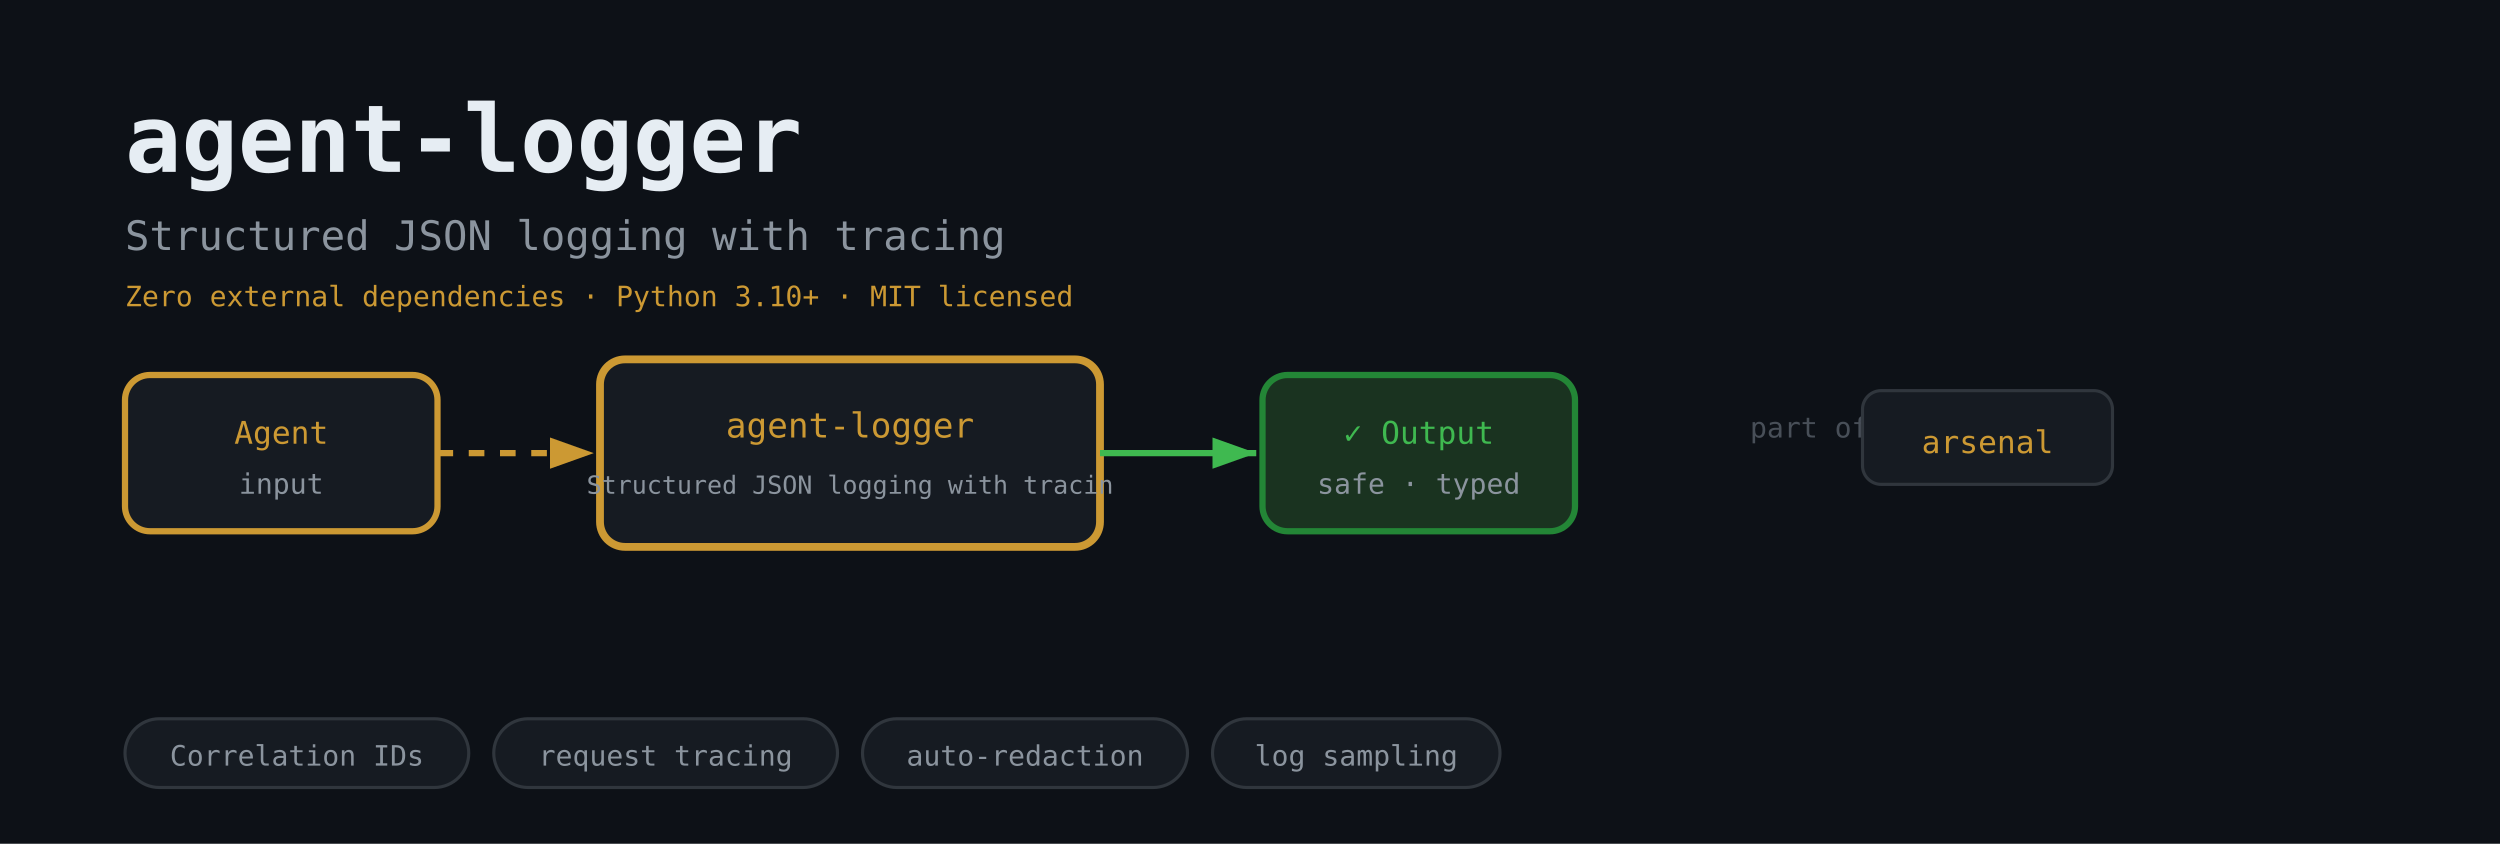
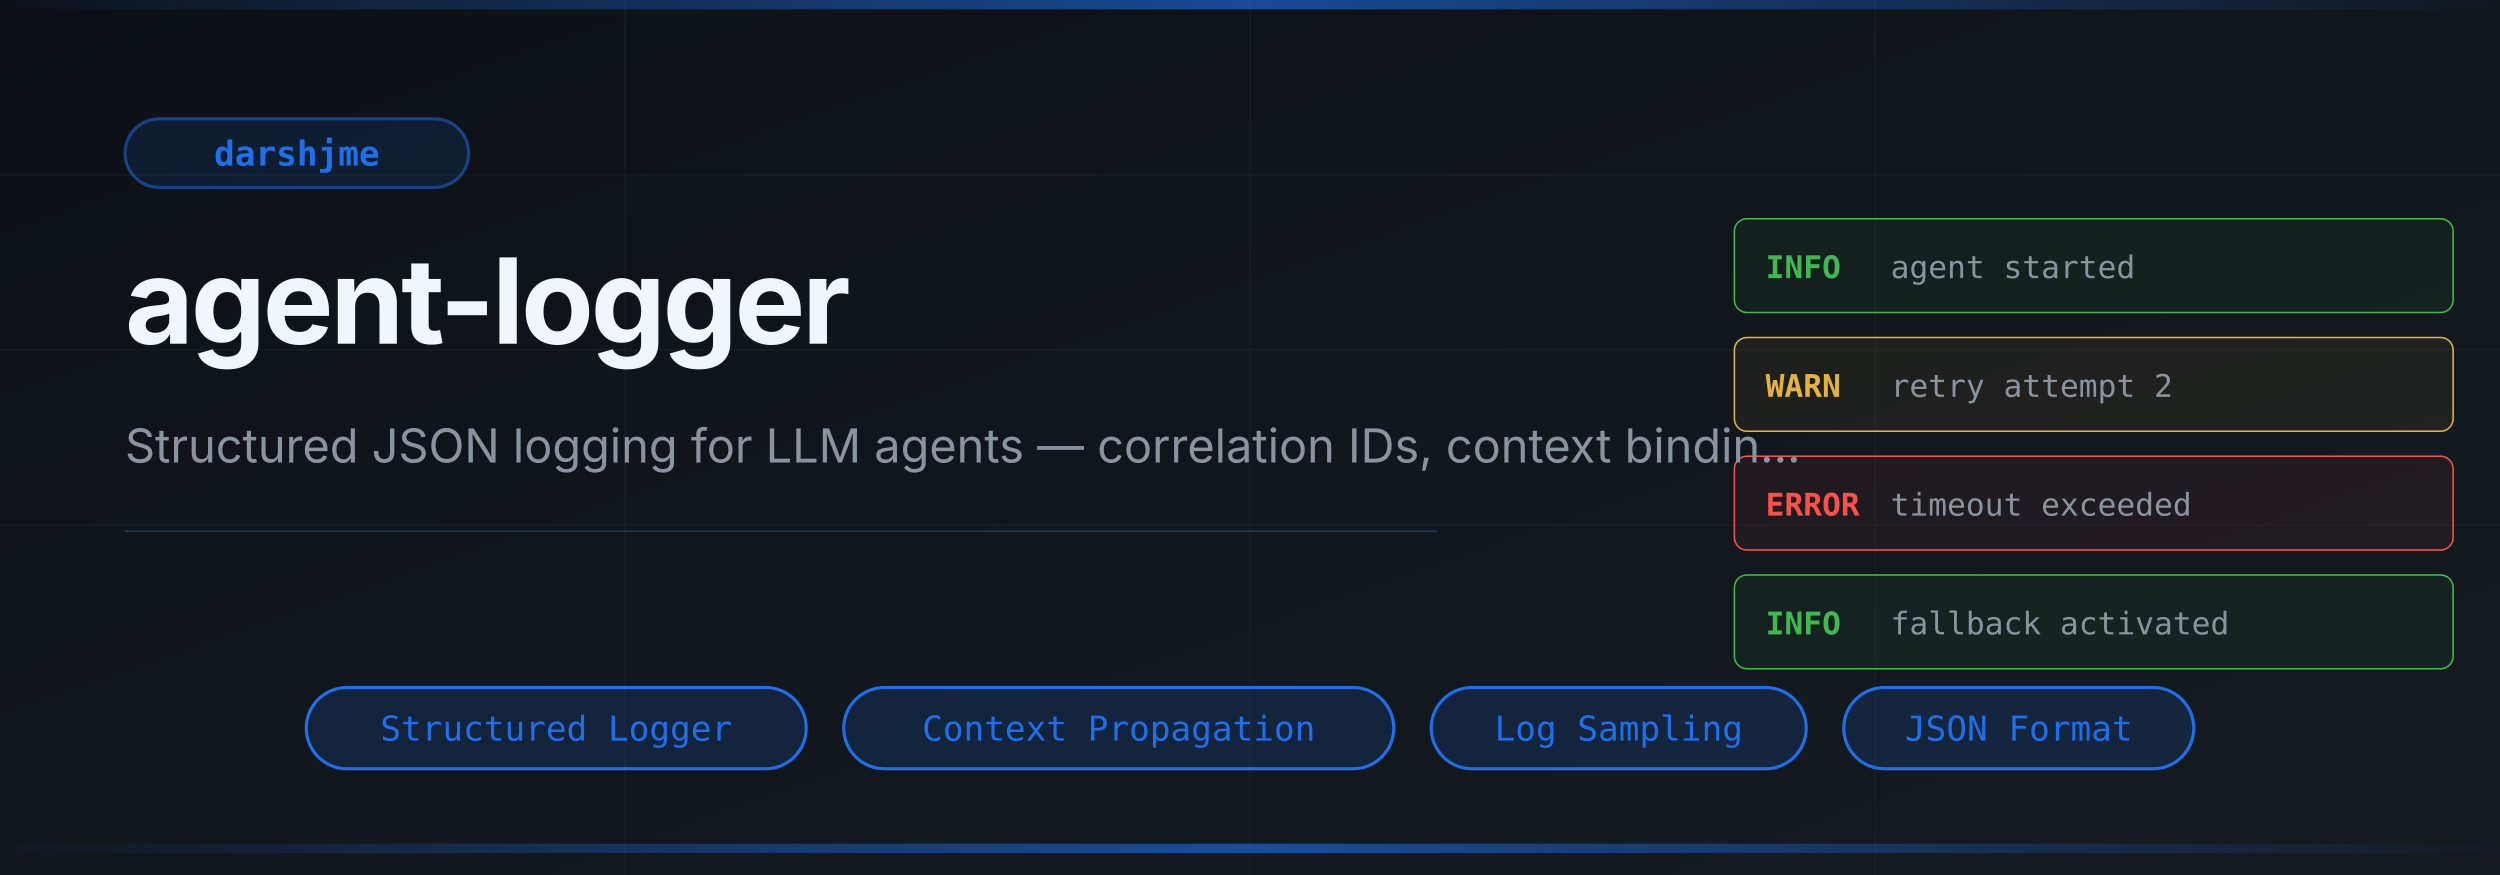
- <svg xmlns="http://www.w3.org/2000/svg" viewBox="0 0 800 270" width="800" height="270">
+ <svg xmlns="http://www.w3.org/2000/svg" viewBox="0 0 800 280" width="800" height="280">
  <defs>
-     <style>
-       @keyframes pulse{0%,100%{opacity:0.6}50%{opacity:1}}
-       @keyframes flow{from{stroke-dashoffset:20}to{stroke-dashoffset:0}}
-       .pulse{animation:pulse 2s ease-in-out infinite}
-       .flow{animation:flow 1s linear infinite;stroke-dasharray:5 5}
-     </style>
+     <linearGradient id="bg" x1="0%" y1="0%" x2="100%" y2="100%">
+       <stop offset="0%" style="stop-color:#0d1117" />
+       <stop offset="100%" style="stop-color:#161b22" />
+     </linearGradient>
+     <linearGradient id="accent_grad" x1="0%" y1="0%" x2="100%" y2="0%">
+       <stop offset="0%" style="stop-color:#1f6feb;stop-opacity:0" />
+       <stop offset="50%" style="stop-color:#1f6feb;stop-opacity:0.6" />
+       <stop offset="100%" style="stop-color:#1f6feb;stop-opacity:0" />
+     </linearGradient>
  </defs>
-   <rect width="800" height="270" fill="#0d1117" />
-   <text x="40" y="55" font-family="JetBrains Mono,monospace" font-size="30" font-weight="700" fill="#e6edf3">agent-logger</text>
-   <text x="40" y="80" font-family="JetBrains Mono,monospace" font-size="13" fill="#8b949e">Structured JSON logging with tracing</text>
-   <text x="40" y="98" font-family="monospace" font-size="9" fill="#cc9933">Zero external dependencies · Python 3.10+ · MIT licensed</text>
-   <rect x="40" y="120" width="100" height="50" rx="8" fill="#161b22" stroke="#cc9933" stroke-width="2" class="pulse" />
-   <text x="90" y="142" font-family="monospace" font-size="10" fill="#cc9933" text-anchor="middle">Agent</text>
-   <text x="90" y="158" font-family="monospace" font-size="9" fill="#8b949e" text-anchor="middle">input</text>
-   <line x1="140" y1="145" x2="190" y2="145" stroke="#cc9933" stroke-width="2" class="flow" marker-end="url(#arr)" />
-   <defs>
-     <marker id="arr" markerWidth="7" markerHeight="5" refX="7" refY="2.5" orient="auto">
-       <polygon points="0 0,7 2.5,0 5" fill="#cc9933" />
-     </marker>
-   </defs>
-   <rect x="192" y="115" width="160" height="60" rx="8" fill="#161b22" stroke="#cc9933" stroke-width="2.5" />
-   <text x="272" y="140" font-family="monospace" font-size="11" fill="#cc9933" text-anchor="middle">agent-logger</text>
-   <text x="272" y="158" font-family="monospace" font-size="8" fill="#8b949e" text-anchor="middle">Structured JSON logging with tracin</text>
-   <line x1="352" y1="145" x2="402" y2="145" stroke="#3fb950" stroke-width="2" marker-end="url(#arr2)" />
-   <defs>
-     <marker id="arr2" markerWidth="7" markerHeight="5" refX="7" refY="2.5" orient="auto">
-       <polygon points="0 0,7 2.5,0 5" fill="#3fb950" />
-     </marker>
-   </defs>
-   <rect x="404" y="120" width="100" height="50" rx="8" fill="#1a3320" stroke="#238636" stroke-width="2" />
-   <text x="454" y="142" font-family="monospace" font-size="10" fill="#3fb950" text-anchor="middle">✓ Output</text>
-   <text x="454" y="158" font-family="monospace" font-size="9" fill="#8b949e" text-anchor="middle">safe · typed</text>
-   <text x="560" y="140" font-family="monospace" font-size="9" fill="#484f58">part of</text>
-   <rect x="596" y="125" width="80" height="30" rx="6" fill="#161b22" stroke="#30363d" stroke-width="1" />
-   <text x="636" y="145" font-family="monospace" font-size="10" fill="#cc9933" text-anchor="middle">arsenal</text>
-   <rect x="40" y="230" width="110" height="22" rx="11" fill="#161b22" stroke="#30363d" stroke-width="1" />
-   <text x="95" y="245" font-family="monospace" font-size="9" fill="#8b949e" text-anchor="middle">Correlation IDs</text>
-   <rect x="158" y="230" width="110" height="22" rx="11" fill="#161b22" stroke="#30363d" stroke-width="1" />
-   <text x="213" y="245" font-family="monospace" font-size="9" fill="#8b949e" text-anchor="middle">request tracing</text>
-   <rect x="276" y="230" width="104" height="22" rx="11" fill="#161b22" stroke="#30363d" stroke-width="1" />
-   <text x="328" y="245" font-family="monospace" font-size="9" fill="#8b949e" text-anchor="middle">auto-redaction</text>
-   <rect x="388" y="230" width="92" height="22" rx="11" fill="#161b22" stroke="#30363d" stroke-width="1" />
-   <text x="434" y="245" font-family="monospace" font-size="9" fill="#8b949e" text-anchor="middle">log sampling</text>
+   <rect width="800" height="280" fill="url(#bg)" />
+   <g stroke="#21262d" stroke-width="0.5" opacity="0.4">
+     <line x1="0" y1="56" x2="800" y2="56" />
+     <line x1="0" y1="112" x2="800" y2="112" />
+     <line x1="0" y1="168" x2="800" y2="168" />
+     <line x1="200" y1="0" x2="200" y2="280" />
+     <line x1="400" y1="0" x2="400" y2="280" />
+     <line x1="600" y1="0" x2="600" y2="280" />
+   </g>
+   <rect x="0" y="270" width="800" height="3" fill="url(#accent_grad)" />
+   <rect x="0" y="0" width="800" height="3" fill="url(#accent_grad)" />
+   <g>
+     <rect x="555" y="70" width="230" height="30" rx="4" fill="#3fb950" fill-opacity="0.06" stroke="#3fb950" stroke-width="0.5">
+       <animate attributeName="fill-opacity" values="0.06;0.2;0.06" dur="4s" begin="0.0s" repeatCount="indefinite" />
+     </rect>
+     <text x="565" y="89" fill="#3fb950" font-family="monospace" font-size="10" font-weight="bold">INFO</text>
+     <text x="605" y="89" fill="#8b949e" font-family="monospace" font-size="10">agent started</text>
+     <rect x="555" y="108" width="230" height="30" rx="4" fill="#e3b341" fill-opacity="0.06" stroke="#e3b341" stroke-width="0.5">
+       <animate attributeName="fill-opacity" values="0.06;0.2;0.06" dur="4s" begin="0.7s" repeatCount="indefinite" />
+     </rect>
+     <text x="565" y="127" fill="#e3b341" font-family="monospace" font-size="10" font-weight="bold">WARN</text>
+     <text x="605" y="127" fill="#8b949e" font-family="monospace" font-size="10">retry attempt 2</text>
+     <rect x="555" y="146" width="230" height="30" rx="4" fill="#f85149" fill-opacity="0.06" stroke="#f85149" stroke-width="0.5">
+       <animate attributeName="fill-opacity" values="0.06;0.2;0.06" dur="4s" begin="1.4s" repeatCount="indefinite" />
+     </rect>
+     <text x="565" y="165" fill="#f85149" font-family="monospace" font-size="10" font-weight="bold">ERROR</text>
+     <text x="605" y="165" fill="#8b949e" font-family="monospace" font-size="10">timeout exceeded</text>
+     <rect x="555" y="184" width="230" height="30" rx="4" fill="#3fb950" fill-opacity="0.06" stroke="#3fb950" stroke-width="0.5">
+       <animate attributeName="fill-opacity" values="0.06;0.2;0.06" dur="4s" begin="2.1s" repeatCount="indefinite" />
+     </rect>
+     <text x="565" y="203" fill="#3fb950" font-family="monospace" font-size="10" font-weight="bold">INFO</text>
+     <text x="605" y="203" fill="#8b949e" font-family="monospace" font-size="10">fallback activated</text>
+   </g>
+   <rect x="40" y="38" width="110" height="22" rx="11" fill="#1f6feb" fill-opacity="0.12" stroke="#1f6feb" stroke-width="1" stroke-opacity="0.5" />
+   <text x="95" y="53" fill="#1f6feb" font-family="monospace" font-size="11" text-anchor="middle" font-weight="600">darshjme</text>
+   <text x="40" y="110" fill="#f0f6fc" font-family="-apple-system, 'Segoe UI', sans-serif" font-size="38" font-weight="700" letter-spacing="-1">agent-logger</text>
+   <text x="40" y="148" fill="#8b949e" font-family="-apple-system, 'Segoe UI', sans-serif" font-size="15">Structured JSON logging for LLM agents — correlation IDs, context bindin...</text>
+   <line x1="40" y1="170" x2="460" y2="170" stroke="#1f6feb" stroke-width="0.5" stroke-opacity="0.4" />
+   <rect x="98" y="220" width="160" height="26" rx="13" fill="#1f6feb" fill-opacity="0.15" stroke="#1f6feb" stroke-width="1" />
+   <text x="178" y="237" fill="#1f6feb" font-family="monospace" font-size="11" text-anchor="middle">Structured Logger</text>
+   <rect x="270" y="220" width="176" height="26" rx="13" fill="#1f6feb" fill-opacity="0.15" stroke="#1f6feb" stroke-width="1" />
+   <text x="358" y="237" fill="#1f6feb" font-family="monospace" font-size="11" text-anchor="middle">Context Propagation</text>
+   <rect x="458" y="220" width="120" height="26" rx="13" fill="#1f6feb" fill-opacity="0.15" stroke="#1f6feb" stroke-width="1" />
+   <text x="518" y="237" fill="#1f6feb" font-family="monospace" font-size="11" text-anchor="middle">Log Sampling</text>
+   <rect x="590" y="220" width="112" height="26" rx="13" fill="#1f6feb" fill-opacity="0.15" stroke="#1f6feb" stroke-width="1" />
+   <text x="646" y="237" fill="#1f6feb" font-family="monospace" font-size="11" text-anchor="middle">JSON Format</text>
</svg>
